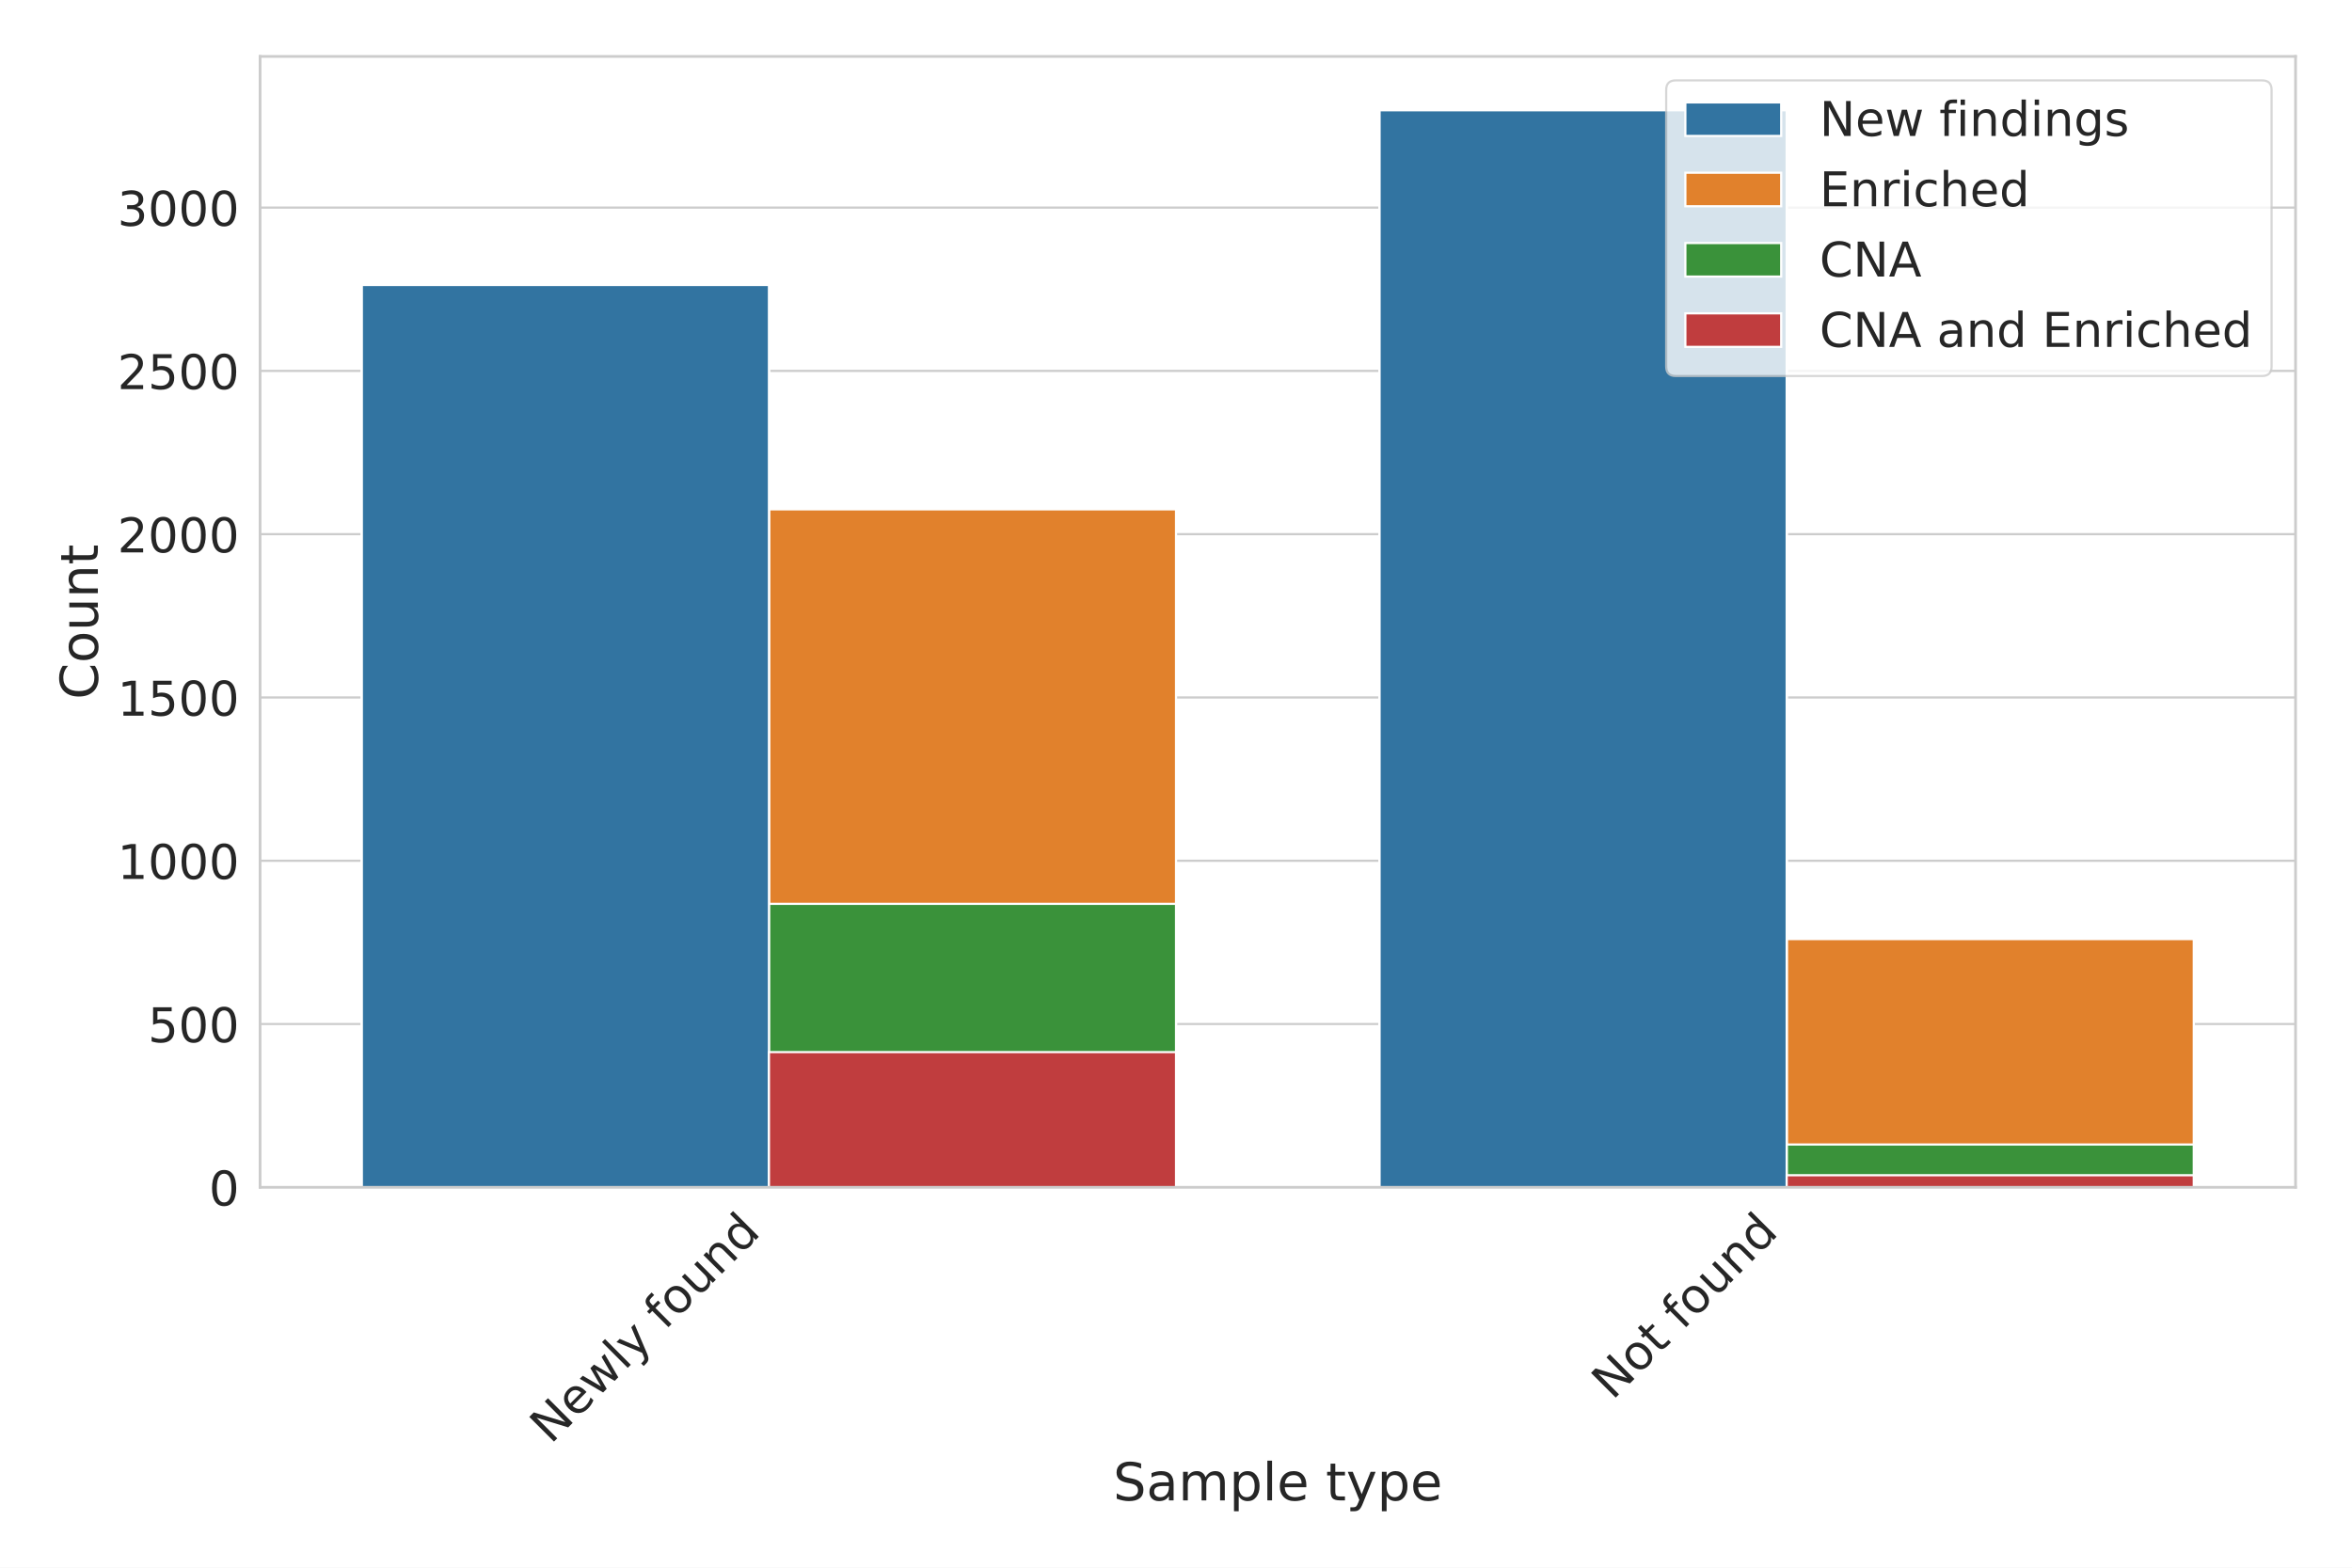
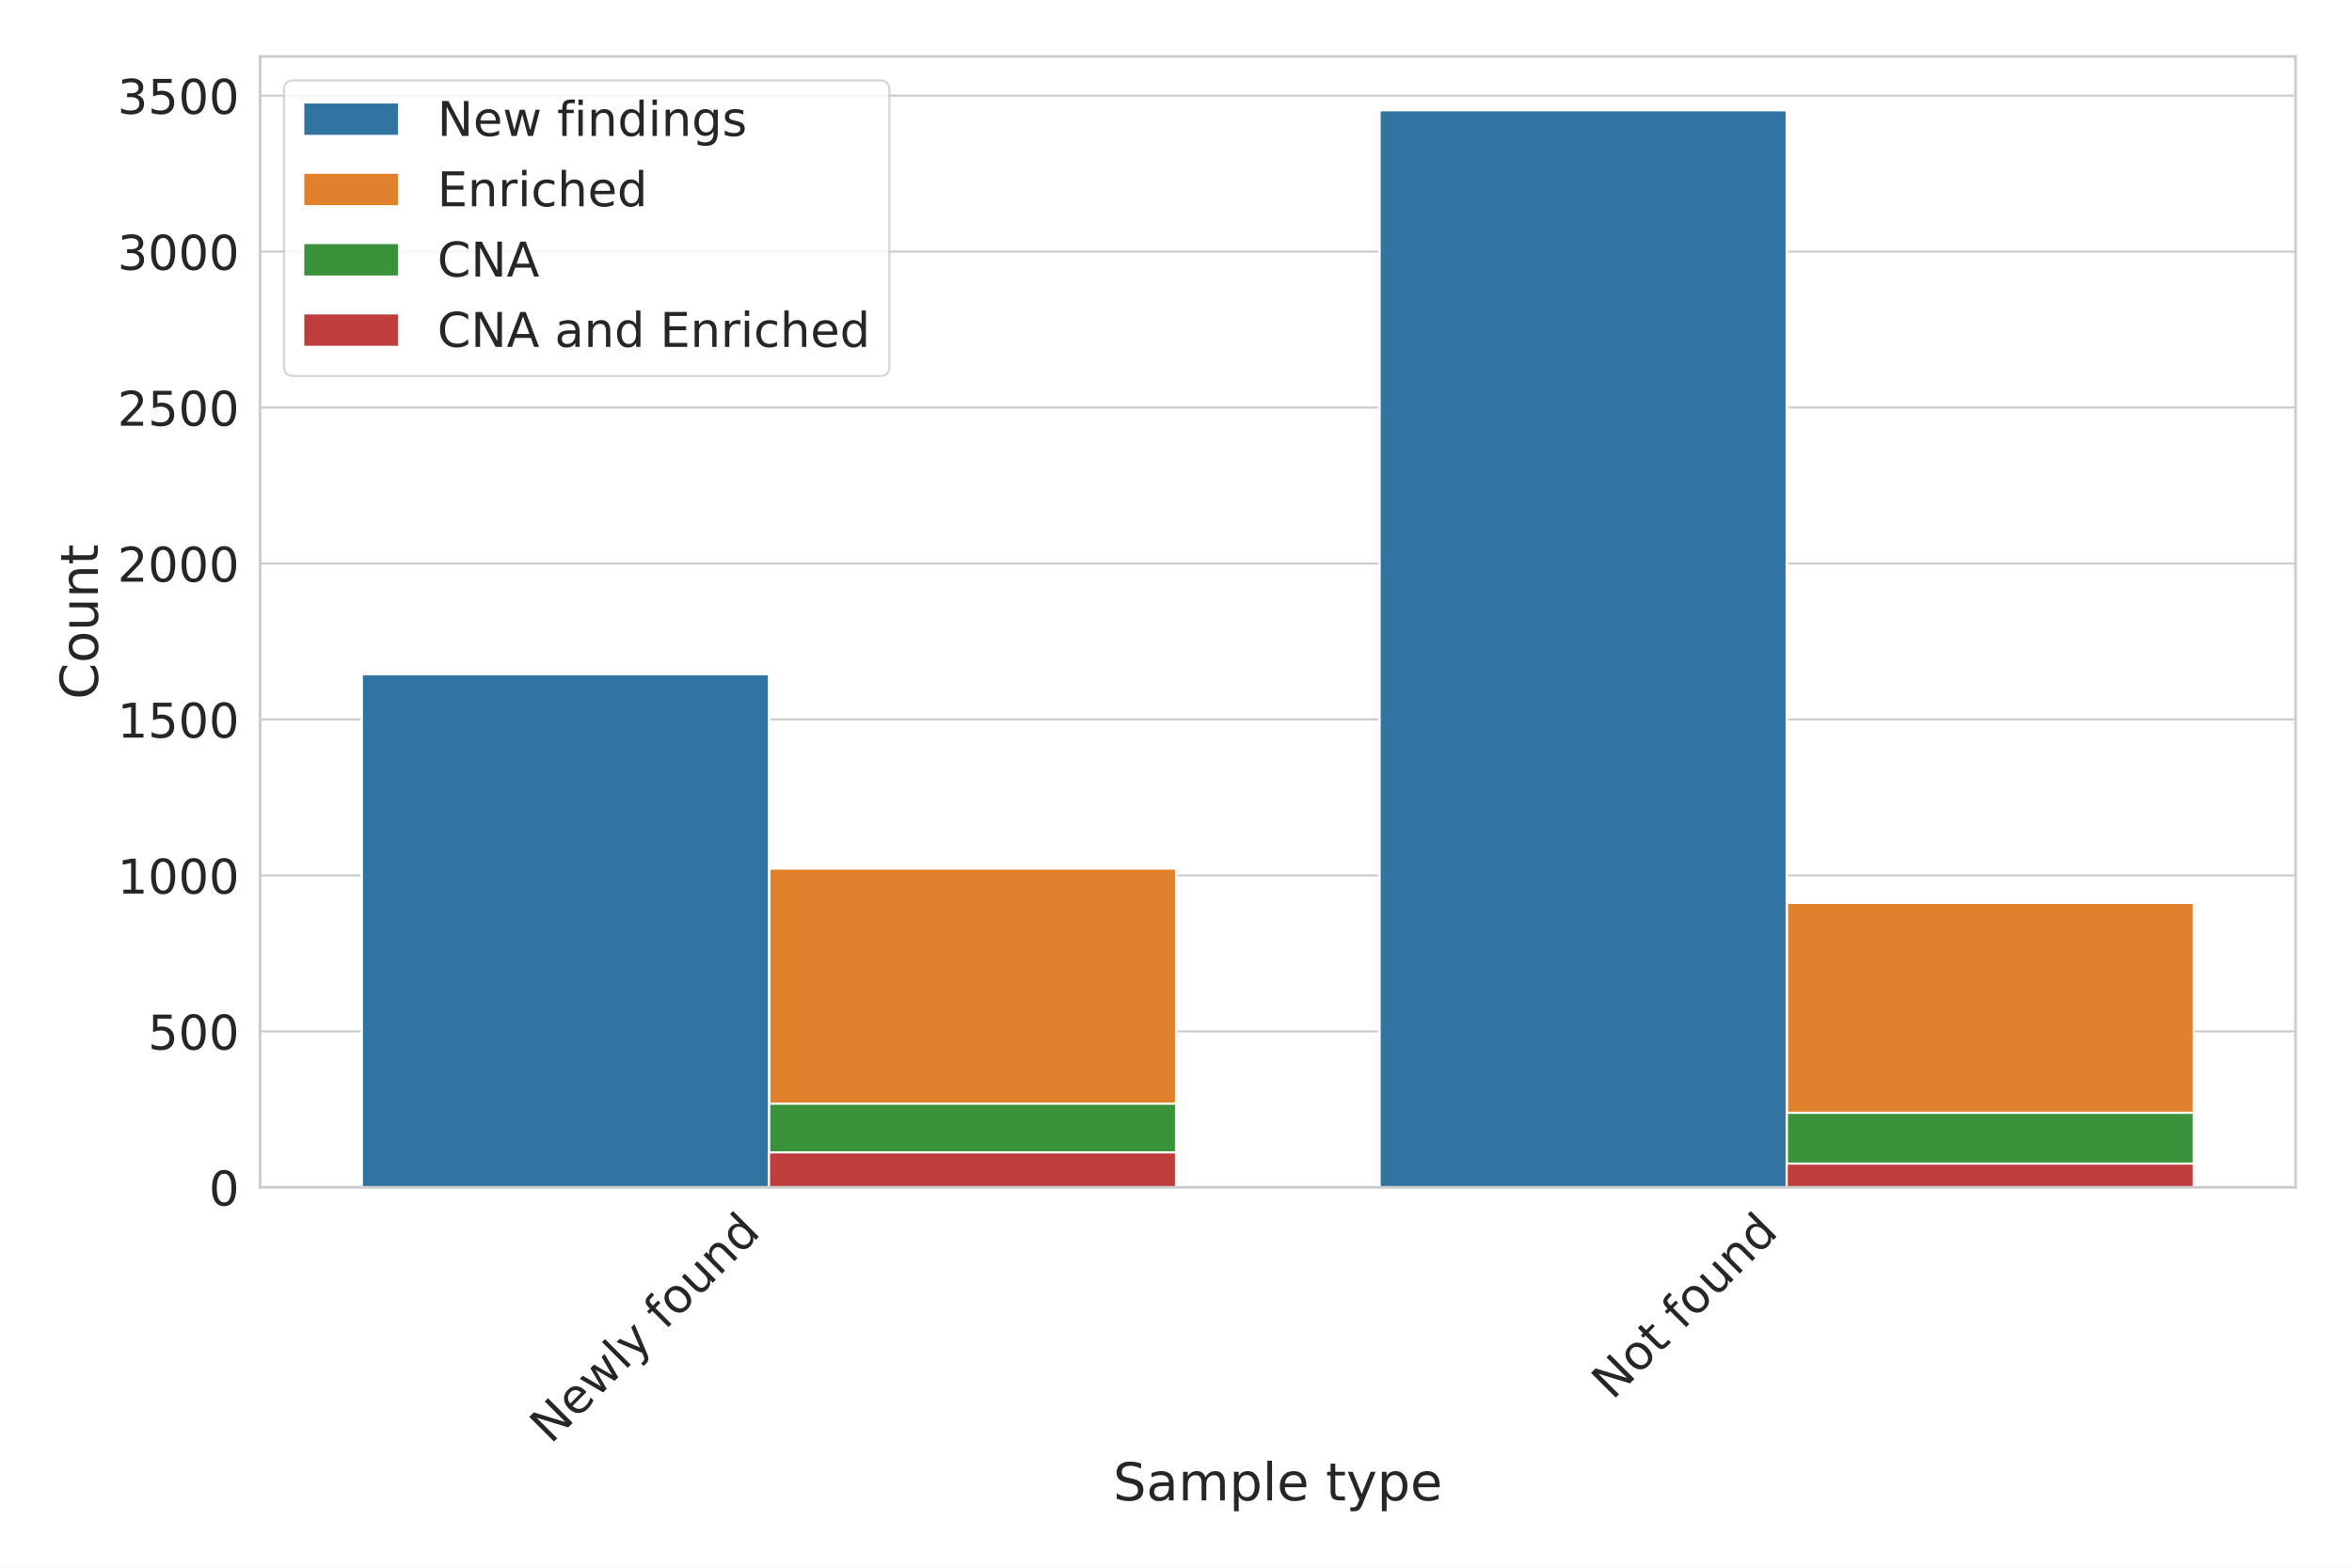
<svg xmlns="http://www.w3.org/2000/svg" xmlns:xlink="http://www.w3.org/1999/xlink" height="720pt" version="1.1" viewBox="0 0 1080 720" width="1080pt">
  <defs>
    <style type="text/css">*{stroke-linecap:butt;stroke-linejoin:round;}</style>
  </defs>
  <g id="figure_1">
    <g id="patch_1">
      <path d="M 0 720  L 1080 720  L 1080 0  L 0 0  z " style="fill:#ffffff;" />
    </g>
    <g id="axes_1">
      <g id="patch_2">
        <path d="M 119.42 545.299  L 1054.08 545.299  L 1054.08 25.92  L 119.42 25.92  z " style="fill:#ffffff;" />
      </g>
      <g id="matplotlib.axis_1">
        <g id="xtick_1">
          <g id="text_1">
            <g style="fill:#262626;" transform="translate(252.8559 663.6133)rotate(-45)scale(0.22 -0.22)">
              <defs>
                <path d="M 628 4666  L 1478 4666  L 3547 763  L 3547 4666  L 4159 4666  L 4159 0  L 3309 0  L 1241 3903  L 1241 0  L 628 0  L 628 4666  z " id="DejaVuSans-4e" transform="scale(0.015625)" />
                <path d="M 3597 1894  L 3597 1613  L 953 1613  Q 991 1019 1311 708  Q 1631 397 2203 397  Q 2534 397 2845 478  Q 3156 559 3463 722  L 3463 178  Q 3153 47 2828 -22  Q 2503 -91 2169 -91  Q 1331 -91 842 396  Q 353 884 353 1716  Q 353 2575 817 3079  Q 1281 3584 2069 3584  Q 2775 3584 3186 3129  Q 3597 2675 3597 1894  z M 3022 2063  Q 3016 2534 2758 2815  Q 2500 3097 2075 3097  Q 1594 3097 1305 2825  Q 1016 2553 972 2059  L 3022 2063  z " id="DejaVuSans-65" transform="scale(0.015625)" />
                <path d="M 269 3500  L 844 3500  L 1563 769  L 2278 3500  L 2956 3500  L 3675 769  L 4391 3500  L 4966 3500  L 4050 0  L 3372 0  L 2619 2869  L 1863 0  L 1184 0  L 269 3500  z " id="DejaVuSans-77" transform="scale(0.015625)" />
                <path d="M 603 4863  L 1178 4863  L 1178 0  L 603 0  L 603 4863  z " id="DejaVuSans-6c" transform="scale(0.015625)" />
                <path d="M 2059 -325  Q 1816 -950 1584 -1140  Q 1353 -1331 966 -1331  L 506 -1331  L 506 -850  L 844 -850  Q 1081 -850 1212 -737  Q 1344 -625 1503 -206  L 1606 56  L 191 3500  L 800 3500  L 1894 763  L 2988 3500  L 3597 3500  L 2059 -325  z " id="DejaVuSans-79" transform="scale(0.015625)" />
                <path id="DejaVuSans-20" transform="scale(0.015625)" />
                <path d="M 2375 4863  L 2375 4384  L 1825 4384  Q 1516 4384 1395 4259  Q 1275 4134 1275 3809  L 1275 3500  L 2222 3500  L 2222 3053  L 1275 3053  L 1275 0  L 697 0  L 697 3053  L 147 3053  L 147 3500  L 697 3500  L 697 3744  Q 697 4328 969 4595  Q 1241 4863 1831 4863  L 2375 4863  z " id="DejaVuSans-66" transform="scale(0.015625)" />
                <path d="M 1959 3097  Q 1497 3097 1228 2736  Q 959 2375 959 1747  Q 959 1119 1226 758  Q 1494 397 1959 397  Q 2419 397 2687 759  Q 2956 1122 2956 1747  Q 2956 2369 2687 2733  Q 2419 3097 1959 3097  z M 1959 3584  Q 2709 3584 3137 3096  Q 3566 2609 3566 1747  Q 3566 888 3137 398  Q 2709 -91 1959 -91  Q 1206 -91 779 398  Q 353 888 353 1747  Q 353 2609 779 3096  Q 1206 3584 1959 3584  z " id="DejaVuSans-6f" transform="scale(0.015625)" />
                <path d="M 544 1381  L 544 3500  L 1119 3500  L 1119 1403  Q 1119 906 1312 657  Q 1506 409 1894 409  Q 2359 409 2629 706  Q 2900 1003 2900 1516  L 2900 3500  L 3475 3500  L 3475 0  L 2900 0  L 2900 538  Q 2691 219 2414 64  Q 2138 -91 1772 -91  Q 1169 -91 856 284  Q 544 659 544 1381  z M 1991 3584  L 1991 3584  z " id="DejaVuSans-75" transform="scale(0.015625)" />
                <path d="M 3513 2113  L 3513 0  L 2938 0  L 2938 2094  Q 2938 2591 2744 2837  Q 2550 3084 2163 3084  Q 1697 3084 1428 2787  Q 1159 2491 1159 1978  L 1159 0  L 581 0  L 581 3500  L 1159 3500  L 1159 2956  Q 1366 3272 1645 3428  Q 1925 3584 2291 3584  Q 2894 3584 3203 3211  Q 3513 2838 3513 2113  z " id="DejaVuSans-6e" transform="scale(0.015625)" />
                <path d="M 2906 2969  L 2906 4863  L 3481 4863  L 3481 0  L 2906 0  L 2906 525  Q 2725 213 2448 61  Q 2172 -91 1784 -91  Q 1150 -91 751 415  Q 353 922 353 1747  Q 353 2572 751 3078  Q 1150 3584 1784 3584  Q 2172 3584 2448 3432  Q 2725 3281 2906 2969  z M 947 1747  Q 947 1113 1208 752  Q 1469 391 1925 391  Q 2381 391 2643 752  Q 2906 1113 2906 1747  Q 2906 2381 2643 2742  Q 2381 3103 1925 3103  Q 1469 3103 1208 2742  Q 947 2381 947 1747  z " id="DejaVuSans-64" transform="scale(0.015625)" />
              </defs>
              <use xlink:href="#DejaVuSans-4e" />
              <use x="74.805" xlink:href="#DejaVuSans-65" />
              <use x="136.328" xlink:href="#DejaVuSans-77" />
              <use x="218.115" xlink:href="#DejaVuSans-6c" />
              <use x="245.898" xlink:href="#DejaVuSans-79" />
              <use x="305.078" xlink:href="#DejaVuSans-20" />
              <use x="336.865" xlink:href="#DejaVuSans-66" />
              <use x="372.07" xlink:href="#DejaVuSans-6f" />
              <use x="433.252" xlink:href="#DejaVuSans-75" />
              <use x="496.631" xlink:href="#DejaVuSans-6e" />
              <use x="560.01" xlink:href="#DejaVuSans-64" />
            </g>
          </g>
        </g>
        <g id="xtick_2">
          <g id="text_2">
            <g style="fill:#262626;" transform="translate(740.3922 643.4071)rotate(-45)scale(0.22 -0.22)">
              <defs>
                <path d="M 1172 4494  L 1172 3500  L 2356 3500  L 2356 3053  L 1172 3053  L 1172 1153  Q 1172 725 1289 603  Q 1406 481 1766 481  L 2356 481  L 2356 0  L 1766 0  Q 1100 0 847 248  Q 594 497 594 1153  L 594 3053  L 172 3053  L 172 3500  L 594 3500  L 594 4494  L 1172 4494  z " id="DejaVuSans-74" transform="scale(0.015625)" />
              </defs>
              <use xlink:href="#DejaVuSans-4e" />
              <use x="74.805" xlink:href="#DejaVuSans-6f" />
              <use x="135.986" xlink:href="#DejaVuSans-74" />
              <use x="175.195" xlink:href="#DejaVuSans-20" />
              <use x="206.982" xlink:href="#DejaVuSans-66" />
              <use x="242.188" xlink:href="#DejaVuSans-6f" />
              <use x="303.369" xlink:href="#DejaVuSans-75" />
              <use x="366.748" xlink:href="#DejaVuSans-6e" />
              <use x="430.127" xlink:href="#DejaVuSans-64" />
            </g>
          </g>
        </g>
        <g id="text_3">
          <g style="fill:#262626;" transform="translate(511.1313 689.0848)scale(0.24 -0.24)">
            <defs>
              <path d="M 3425 4513  L 3425 3897  Q 3066 4069 2747 4153  Q 2428 4238 2131 4238  Q 1616 4238 1336 4038  Q 1056 3838 1056 3469  Q 1056 3159 1242 3001  Q 1428 2844 1947 2747  L 2328 2669  Q 3034 2534 3370 2195  Q 3706 1856 3706 1288  Q 3706 609 3251 259  Q 2797 -91 1919 -91  Q 1588 -91 1214 -16  Q 841 59 441 206  L 441 856  Q 825 641 1194 531  Q 1563 422 1919 422  Q 2459 422 2753 634  Q 3047 847 3047 1241  Q 3047 1584 2836 1778  Q 2625 1972 2144 2069  L 1759 2144  Q 1053 2284 737 2584  Q 422 2884 422 3419  Q 422 4038 858 4394  Q 1294 4750 2059 4750  Q 2388 4750 2728 4690  Q 3069 4631 3425 4513  z " id="DejaVuSans-53" transform="scale(0.015625)" />
              <path d="M 2194 1759  Q 1497 1759 1228 1600  Q 959 1441 959 1056  Q 959 750 1161 570  Q 1363 391 1709 391  Q 2188 391 2477 730  Q 2766 1069 2766 1631  L 2766 1759  L 2194 1759  z M 3341 1997  L 3341 0  L 2766 0  L 2766 531  Q 2569 213 2275 61  Q 1981 -91 1556 -91  Q 1019 -91 701 211  Q 384 513 384 1019  Q 384 1609 779 1909  Q 1175 2209 1959 2209  L 2766 2209  L 2766 2266  Q 2766 2663 2505 2880  Q 2244 3097 1772 3097  Q 1472 3097 1187 3025  Q 903 2953 641 2809  L 641 3341  Q 956 3463 1253 3523  Q 1550 3584 1831 3584  Q 2591 3584 2966 3190  Q 3341 2797 3341 1997  z " id="DejaVuSans-61" transform="scale(0.015625)" />
              <path d="M 3328 2828  Q 3544 3216 3844 3400  Q 4144 3584 4550 3584  Q 5097 3584 5394 3201  Q 5691 2819 5691 2113  L 5691 0  L 5113 0  L 5113 2094  Q 5113 2597 4934 2840  Q 4756 3084 4391 3084  Q 3944 3084 3684 2787  Q 3425 2491 3425 1978  L 3425 0  L 2847 0  L 2847 2094  Q 2847 2600 2669 2842  Q 2491 3084 2119 3084  Q 1678 3084 1418 2786  Q 1159 2488 1159 1978  L 1159 0  L 581 0  L 581 3500  L 1159 3500  L 1159 2956  Q 1356 3278 1631 3431  Q 1906 3584 2284 3584  Q 2666 3584 2933 3390  Q 3200 3197 3328 2828  z " id="DejaVuSans-6d" transform="scale(0.015625)" />
              <path d="M 1159 525  L 1159 -1331  L 581 -1331  L 581 3500  L 1159 3500  L 1159 2969  Q 1341 3281 1617 3432  Q 1894 3584 2278 3584  Q 2916 3584 3314 3078  Q 3713 2572 3713 1747  Q 3713 922 3314 415  Q 2916 -91 2278 -91  Q 1894 -91 1617 61  Q 1341 213 1159 525  z M 3116 1747  Q 3116 2381 2855 2742  Q 2594 3103 2138 3103  Q 1681 3103 1420 2742  Q 1159 2381 1159 1747  Q 1159 1113 1420 752  Q 1681 391 2138 391  Q 2594 391 2855 752  Q 3116 1113 3116 1747  z " id="DejaVuSans-70" transform="scale(0.015625)" />
            </defs>
            <use xlink:href="#DejaVuSans-53" />
            <use x="63.477" xlink:href="#DejaVuSans-61" />
            <use x="124.756" xlink:href="#DejaVuSans-6d" />
            <use x="222.168" xlink:href="#DejaVuSans-70" />
            <use x="285.645" xlink:href="#DejaVuSans-6c" />
            <use x="313.428" xlink:href="#DejaVuSans-65" />
            <use x="374.951" xlink:href="#DejaVuSans-20" />
            <use x="406.738" xlink:href="#DejaVuSans-74" />
            <use x="445.947" xlink:href="#DejaVuSans-79" />
            <use x="505.127" xlink:href="#DejaVuSans-70" />
            <use x="568.604" xlink:href="#DejaVuSans-65" />
          </g>
        </g>
      </g>
      <g id="matplotlib.axis_2">
        <g id="ytick_1">
          <g id="line2d_1">
-             <path clip-path="url(#p5a2a0643a5)" d="M 119.42 545.299  L 1054.08 545.299  " style="fill:none;stroke:#cccccc;stroke-linecap:round;" />
+             <path clip-path="url(#p7fb4480cd4)" d="M 119.42 545.299  L 1054.08 545.299  " style="fill:none;stroke:#cccccc;stroke-linecap:round;" />
          </g>
          <g id="text_4">
            <g style="fill:#262626;" transform="translate(95.9225 553.6574)scale(0.22 -0.22)">
              <defs>
                <path d="M 2034 4250  Q 1547 4250 1301 3770  Q 1056 3291 1056 2328  Q 1056 1369 1301 889  Q 1547 409 2034 409  Q 2525 409 2770 889  Q 3016 1369 3016 2328  Q 3016 3291 2770 3770  Q 2525 4250 2034 4250  z M 2034 4750  Q 2819 4750 3233 4129  Q 3647 3509 3647 2328  Q 3647 1150 3233 529  Q 2819 -91 2034 -91  Q 1250 -91 836 529  Q 422 1150 422 2328  Q 422 3509 836 4129  Q 1250 4750 2034 4750  z " id="DejaVuSans-30" transform="scale(0.015625)" />
              </defs>
              <use xlink:href="#DejaVuSans-30" />
            </g>
          </g>
        </g>
        <g id="ytick_2">
          <g id="line2d_2">
-             <path clip-path="url(#p5a2a0643a5)" d="M 119.42 470.307  L 1054.08 470.307  " style="fill:none;stroke:#cccccc;stroke-linecap:round;" />
+             <path clip-path="url(#p7fb4480cd4)" d="M 119.42 473.673  L 1054.08 473.673  " style="fill:none;stroke:#cccccc;stroke-linecap:round;" />
          </g>
          <g id="text_5">
-             <g style="fill:#262626;" transform="translate(67.9275 478.6654)scale(0.22 -0.22)">
+             <g style="fill:#262626;" transform="translate(67.9275 482.0317)scale(0.22 -0.22)">
              <defs>
                <path d="M 691 4666  L 3169 4666  L 3169 4134  L 1269 4134  L 1269 2991  Q 1406 3038 1543 3061  Q 1681 3084 1819 3084  Q 2600 3084 3056 2656  Q 3513 2228 3513 1497  Q 3513 744 3044 326  Q 2575 -91 1722 -91  Q 1428 -91 1123 -41  Q 819 9 494 109  L 494 744  Q 775 591 1075 516  Q 1375 441 1709 441  Q 2250 441 2565 725  Q 2881 1009 2881 1497  Q 2881 1984 2565 2268  Q 2250 2553 1709 2553  Q 1456 2553 1204 2497  Q 953 2441 691 2322  L 691 4666  z " id="DejaVuSans-35" transform="scale(0.015625)" />
              </defs>
              <use xlink:href="#DejaVuSans-35" />
              <use x="63.623" xlink:href="#DejaVuSans-30" />
              <use x="127.246" xlink:href="#DejaVuSans-30" />
            </g>
          </g>
        </g>
        <g id="ytick_3">
          <g id="line2d_3">
-             <path clip-path="url(#p5a2a0643a5)" d="M 119.42 395.315  L 1054.08 395.315  " style="fill:none;stroke:#cccccc;stroke-linecap:round;" />
+             <path clip-path="url(#p7fb4480cd4)" d="M 119.42 402.048  L 1054.08 402.048  " style="fill:none;stroke:#cccccc;stroke-linecap:round;" />
          </g>
          <g id="text_6">
-             <g style="fill:#262626;" transform="translate(53.93 403.6735)scale(0.22 -0.22)">
+             <g style="fill:#262626;" transform="translate(53.93 410.4061)scale(0.22 -0.22)">
              <defs>
                <path d="M 794 531  L 1825 531  L 1825 4091  L 703 3866  L 703 4441  L 1819 4666  L 2450 4666  L 2450 531  L 3481 531  L 3481 0  L 794 0  L 794 531  z " id="DejaVuSans-31" transform="scale(0.015625)" />
              </defs>
              <use xlink:href="#DejaVuSans-31" />
              <use x="63.623" xlink:href="#DejaVuSans-30" />
              <use x="127.246" xlink:href="#DejaVuSans-30" />
              <use x="190.869" xlink:href="#DejaVuSans-30" />
            </g>
          </g>
        </g>
        <g id="ytick_4">
          <g id="line2d_4">
-             <path clip-path="url(#p5a2a0643a5)" d="M 119.42 320.323  L 1054.08 320.323  " style="fill:none;stroke:#cccccc;stroke-linecap:round;" />
+             <path clip-path="url(#p7fb4480cd4)" d="M 119.42 330.422  L 1054.08 330.422  " style="fill:none;stroke:#cccccc;stroke-linecap:round;" />
          </g>
          <g id="text_7">
-             <g style="fill:#262626;" transform="translate(53.93 328.6816)scale(0.22 -0.22)">
+             <g style="fill:#262626;" transform="translate(53.93 338.7804)scale(0.22 -0.22)">
              <use xlink:href="#DejaVuSans-31" />
              <use x="63.623" xlink:href="#DejaVuSans-35" />
              <use x="127.246" xlink:href="#DejaVuSans-30" />
              <use x="190.869" xlink:href="#DejaVuSans-30" />
            </g>
          </g>
        </g>
        <g id="ytick_5">
          <g id="line2d_5">
-             <path clip-path="url(#p5a2a0643a5)" d="M 119.42 245.331  L 1054.08 245.331  " style="fill:none;stroke:#cccccc;stroke-linecap:round;" />
+             <path clip-path="url(#p7fb4480cd4)" d="M 119.42 258.796  L 1054.08 258.796  " style="fill:none;stroke:#cccccc;stroke-linecap:round;" />
          </g>
          <g id="text_8">
-             <g style="fill:#262626;" transform="translate(53.93 253.6897)scale(0.22 -0.22)">
+             <g style="fill:#262626;" transform="translate(53.93 267.1548)scale(0.22 -0.22)">
              <defs>
                <path d="M 1228 531  L 3431 531  L 3431 0  L 469 0  L 469 531  Q 828 903 1448 1529  Q 2069 2156 2228 2338  Q 2531 2678 2651 2914  Q 2772 3150 2772 3378  Q 2772 3750 2511 3984  Q 2250 4219 1831 4219  Q 1534 4219 1204 4116  Q 875 4013 500 3803  L 500 4441  Q 881 4594 1212 4672  Q 1544 4750 1819 4750  Q 2544 4750 2975 4387  Q 3406 4025 3406 3419  Q 3406 3131 3298 2873  Q 3191 2616 2906 2266  Q 2828 2175 2409 1742  Q 1991 1309 1228 531  z " id="DejaVuSans-32" transform="scale(0.015625)" />
              </defs>
              <use xlink:href="#DejaVuSans-32" />
              <use x="63.623" xlink:href="#DejaVuSans-30" />
              <use x="127.246" xlink:href="#DejaVuSans-30" />
              <use x="190.869" xlink:href="#DejaVuSans-30" />
            </g>
          </g>
        </g>
        <g id="ytick_6">
          <g id="line2d_6">
-             <path clip-path="url(#p5a2a0643a5)" d="M 119.42 170.339  L 1054.08 170.339  " style="fill:none;stroke:#cccccc;stroke-linecap:round;" />
+             <path clip-path="url(#p7fb4480cd4)" d="M 119.42 187.171  L 1054.08 187.171  " style="fill:none;stroke:#cccccc;stroke-linecap:round;" />
          </g>
          <g id="text_9">
-             <g style="fill:#262626;" transform="translate(53.93 178.6977)scale(0.22 -0.22)">
+             <g style="fill:#262626;" transform="translate(53.93 195.5291)scale(0.22 -0.22)">
              <use xlink:href="#DejaVuSans-32" />
              <use x="63.623" xlink:href="#DejaVuSans-35" />
              <use x="127.246" xlink:href="#DejaVuSans-30" />
              <use x="190.869" xlink:href="#DejaVuSans-30" />
            </g>
          </g>
        </g>
        <g id="ytick_7">
          <g id="line2d_7">
-             <path clip-path="url(#p5a2a0643a5)" d="M 119.42 95.348  L 1054.08 95.348  " style="fill:none;stroke:#cccccc;stroke-linecap:round;" />
+             <path clip-path="url(#p7fb4480cd4)" d="M 119.42 115.545  L 1054.08 115.545  " style="fill:none;stroke:#cccccc;stroke-linecap:round;" />
          </g>
          <g id="text_10">
-             <g style="fill:#262626;" transform="translate(53.93 103.7058)scale(0.22 -0.22)">
+             <g style="fill:#262626;" transform="translate(53.93 123.9035)scale(0.22 -0.22)">
              <defs>
                <path d="M 2597 2516  Q 3050 2419 3304 2112  Q 3559 1806 3559 1356  Q 3559 666 3084 287  Q 2609 -91 1734 -91  Q 1441 -91 1130 -33  Q 819 25 488 141  L 488 750  Q 750 597 1062 519  Q 1375 441 1716 441  Q 2309 441 2620 675  Q 2931 909 2931 1356  Q 2931 1769 2642 2001  Q 2353 2234 1838 2234  L 1294 2234  L 1294 2753  L 1863 2753  Q 2328 2753 2575 2939  Q 2822 3125 2822 3475  Q 2822 3834 2567 4026  Q 2313 4219 1838 4219  Q 1578 4219 1281 4162  Q 984 4106 628 3988  L 628 4550  Q 988 4650 1302 4700  Q 1616 4750 1894 4750  Q 2613 4750 3031 4423  Q 3450 4097 3450 3541  Q 3450 3153 3228 2886  Q 3006 2619 2597 2516  z " id="DejaVuSans-33" transform="scale(0.015625)" />
              </defs>
              <use xlink:href="#DejaVuSans-33" />
              <use x="63.623" xlink:href="#DejaVuSans-30" />
              <use x="127.246" xlink:href="#DejaVuSans-30" />
              <use x="190.869" xlink:href="#DejaVuSans-30" />
            </g>
          </g>
        </g>
-         <g id="text_11">
+         <g id="ytick_8">
+           <g id="line2d_8">
+             <path clip-path="url(#p7fb4480cd4)" d="M 119.42 43.92  L 1054.08 43.92  " style="fill:none;stroke:#cccccc;stroke-linecap:round;" />
+           </g>
+           <g id="text_11">
+             <g style="fill:#262626;" transform="translate(53.93 52.27781)scale(0.22 -0.22)">
+               <use xlink:href="#DejaVuSans-33" />
+               <use x="63.623" xlink:href="#DejaVuSans-35" />
+               <use x="127.246" xlink:href="#DejaVuSans-30" />
+               <use x="190.869" xlink:href="#DejaVuSans-30" />
+             </g>
+           </g>
+         </g>
+         <g id="text_12">
          <g style="fill:#262626;" transform="translate(44.93875 321.2458)rotate(-90)scale(0.24 -0.24)">
            <defs>
              <path d="M 4122 4306  L 4122 3641  Q 3803 3938 3442 4084  Q 3081 4231 2675 4231  Q 1875 4231 1450 3742  Q 1025 3253 1025 2328  Q 1025 1406 1450 917  Q 1875 428 2675 428  Q 3081 428 3442 575  Q 3803 722 4122 1019  L 4122 359  Q 3791 134 3420 21  Q 3050 -91 2638 -91  Q 1578 -91 968 557  Q 359 1206 359 2328  Q 359 3453 968 4101  Q 1578 4750 2638 4750  Q 3056 4750 3426 4639  Q 3797 4528 4122 4306  z " id="DejaVuSans-43" transform="scale(0.015625)" />
            </defs>
            <use xlink:href="#DejaVuSans-43" />
            <use x="69.824" xlink:href="#DejaVuSans-6f" />
            <use x="131.006" xlink:href="#DejaVuSans-75" />
            <use x="194.385" xlink:href="#DejaVuSans-6e" />
            <use x="257.764" xlink:href="#DejaVuSans-74" />
          </g>
        </g>
      </g>
      <g id="patch_3">
-         <path clip-path="url(#p5a2a0643a5)" d="M 166.153 545.299  L 353.085 545.299  L 353.085 130.894  L 166.153 130.894  z " style="fill:#3274a1;stroke:#ffffff;stroke-linejoin:miter;" />
+         <path clip-path="url(#p7fb4480cd4)" d="M 166.153 545.299  L 353.085 545.299  L 353.085 309.651  L 166.153 309.651  z " style="fill:#3274a1;stroke:#ffffff;stroke-linejoin:miter;" />
      </g>
      <g id="patch_4">
-         <path clip-path="url(#p5a2a0643a5)" d="M 633.483 545.299  L 820.415 545.299  L 820.415 50.652  L 633.483 50.652  z " style="fill:#3274a1;stroke:#ffffff;stroke-linejoin:miter;" />
+         <path clip-path="url(#p7fb4480cd4)" d="M 633.483 545.299  L 820.415 545.299  L 820.415 50.652  L 633.483 50.652  z " style="fill:#3274a1;stroke:#ffffff;stroke-linejoin:miter;" />
      </g>
      <g id="patch_5">
-         <path clip-path="url(#p5a2a0643a5)" d="M 353.085 545.299  L 540.017 545.299  L 540.017 233.933  L 353.085 233.933  z " style="fill:#e1812c;stroke:#ffffff;stroke-linejoin:miter;" />
+         <path clip-path="url(#p7fb4480cd4)" d="M 353.085 545.299  L 540.017 545.299  L 540.017 398.896  L 353.085 398.896  z " style="fill:#e1812c;stroke:#ffffff;stroke-linejoin:miter;" />
      </g>
      <g id="patch_6">
-         <path clip-path="url(#p5a2a0643a5)" d="M 820.415 545.299  L 1007.347 545.299  L 1007.347 431.311  L 820.415 431.311  z " style="fill:#e1812c;stroke:#ffffff;stroke-linejoin:miter;" />
+         <path clip-path="url(#p7fb4480cd4)" d="M 820.415 545.299  L 1007.347 545.299  L 1007.347 414.654  L 820.415 414.654  z " style="fill:#e1812c;stroke:#ffffff;stroke-linejoin:miter;" />
      </g>
      <g id="patch_7">
-         <path clip-path="url(#p5a2a0643a5)" d="M 166.153 545.299  L 353.085 545.299  L 353.085 130.894  L 166.153 130.894  z " style="fill:#3274a1;stroke:#ffffff;stroke-linejoin:miter;" />
+         <path clip-path="url(#p7fb4480cd4)" d="M 166.153 545.299  L 353.085 545.299  L 353.085 309.651  L 166.153 309.651  z " style="fill:#3274a1;stroke:#ffffff;stroke-linejoin:miter;" />
      </g>
      <g id="patch_8">
-         <path clip-path="url(#p5a2a0643a5)" d="M 633.483 545.299  L 820.415 545.299  L 820.415 50.652  L 633.483 50.652  z " style="fill:#3274a1;stroke:#ffffff;stroke-linejoin:miter;" />
+         <path clip-path="url(#p7fb4480cd4)" d="M 633.483 545.299  L 820.415 545.299  L 820.415 50.652  L 633.483 50.652  z " style="fill:#3274a1;stroke:#ffffff;stroke-linejoin:miter;" />
      </g>
      <g id="patch_9">
-         <path clip-path="url(#p5a2a0643a5)" d="M 353.085 545.299  L 540.017 545.299  L 540.017 415.113  L 353.085 415.113  z " style="fill:#3a923a;stroke:#ffffff;stroke-linejoin:miter;" />
+         <path clip-path="url(#p7fb4480cd4)" d="M 353.085 545.299  L 540.017 545.299  L 540.017 506.908  L 353.085 506.908  z " style="fill:#3a923a;stroke:#ffffff;stroke-linejoin:miter;" />
      </g>
      <g id="patch_10">
-         <path clip-path="url(#p5a2a0643a5)" d="M 820.415 545.299  L 1007.347 545.299  L 1007.347 525.651  L 820.415 525.651  z " style="fill:#3a923a;stroke:#ffffff;stroke-linejoin:miter;" />
+         <path clip-path="url(#p7fb4480cd4)" d="M 820.415 545.299  L 1007.347 545.299  L 1007.347 511.062  L 820.415 511.062  z " style="fill:#3a923a;stroke:#ffffff;stroke-linejoin:miter;" />
      </g>
      <g id="patch_11">
-         <path clip-path="url(#p5a2a0643a5)" d="M 166.153 545.299  L 353.085 545.299  L 353.085 130.894  L 166.153 130.894  z " style="fill:#3274a1;stroke:#ffffff;stroke-linejoin:miter;" />
+         <path clip-path="url(#p7fb4480cd4)" d="M 166.153 545.299  L 353.085 545.299  L 353.085 309.651  L 166.153 309.651  z " style="fill:#3274a1;stroke:#ffffff;stroke-linejoin:miter;" />
      </g>
      <g id="patch_12">
-         <path clip-path="url(#p5a2a0643a5)" d="M 633.483 545.299  L 820.415 545.299  L 820.415 50.652  L 633.483 50.652  z " style="fill:#3274a1;stroke:#ffffff;stroke-linejoin:miter;" />
+         <path clip-path="url(#p7fb4480cd4)" d="M 633.483 545.299  L 820.415 545.299  L 820.415 50.652  L 633.483 50.652  z " style="fill:#3274a1;stroke:#ffffff;stroke-linejoin:miter;" />
      </g>
      <g id="patch_13">
-         <path clip-path="url(#p5a2a0643a5)" d="M 353.085 545.299  L 540.017 545.299  L 540.017 483.206  L 353.085 483.206  z " style="fill:#c03d3e;stroke:#ffffff;stroke-linejoin:miter;" />
+         <path clip-path="url(#p7fb4480cd4)" d="M 353.085 545.299  L 540.017 545.299  L 540.017 529.255  L 353.085 529.255  z " style="fill:#c03d3e;stroke:#ffffff;stroke-linejoin:miter;" />
      </g>
      <g id="patch_14">
-         <path clip-path="url(#p5a2a0643a5)" d="M 820.415 545.299  L 1007.347 545.299  L 1007.347 539.75  L 820.415 539.75  z " style="fill:#c03d3e;stroke:#ffffff;stroke-linejoin:miter;" />
-       </g>
-       <g id="line2d_8">
-         <path clip-path="url(#p5a2a0643a5)" style="fill:none;stroke:#424242;stroke-linecap:round;stroke-width:2.7;" />
+         <path clip-path="url(#p7fb4480cd4)" d="M 820.415 545.299  L 1007.347 545.299  L 1007.347 534.412  L 820.415 534.412  z " style="fill:#c03d3e;stroke:#ffffff;stroke-linejoin:miter;" />
      </g>
      <g id="line2d_9">
-         <path clip-path="url(#p5a2a0643a5)" style="fill:none;stroke:#424242;stroke-linecap:round;stroke-width:2.7;" />
+         <path clip-path="url(#p7fb4480cd4)" style="fill:none;stroke:#424242;stroke-linecap:round;stroke-width:2.7;" />
      </g>
      <g id="line2d_10">
-         <path clip-path="url(#p5a2a0643a5)" style="fill:none;stroke:#424242;stroke-linecap:round;stroke-width:2.7;" />
+         <path clip-path="url(#p7fb4480cd4)" style="fill:none;stroke:#424242;stroke-linecap:round;stroke-width:2.7;" />
      </g>
      <g id="line2d_11">
-         <path clip-path="url(#p5a2a0643a5)" style="fill:none;stroke:#424242;stroke-linecap:round;stroke-width:2.7;" />
+         <path clip-path="url(#p7fb4480cd4)" style="fill:none;stroke:#424242;stroke-linecap:round;stroke-width:2.7;" />
      </g>
      <g id="line2d_12">
-         <path clip-path="url(#p5a2a0643a5)" style="fill:none;stroke:#424242;stroke-linecap:round;stroke-width:2.7;" />
+         <path clip-path="url(#p7fb4480cd4)" style="fill:none;stroke:#424242;stroke-linecap:round;stroke-width:2.7;" />
      </g>
      <g id="line2d_13">
-         <path clip-path="url(#p5a2a0643a5)" style="fill:none;stroke:#424242;stroke-linecap:round;stroke-width:2.7;" />
+         <path clip-path="url(#p7fb4480cd4)" style="fill:none;stroke:#424242;stroke-linecap:round;stroke-width:2.7;" />
      </g>
      <g id="line2d_14">
-         <path clip-path="url(#p5a2a0643a5)" style="fill:none;stroke:#424242;stroke-linecap:round;stroke-width:2.7;" />
+         <path clip-path="url(#p7fb4480cd4)" style="fill:none;stroke:#424242;stroke-linecap:round;stroke-width:2.7;" />
      </g>
      <g id="line2d_15">
-         <path clip-path="url(#p5a2a0643a5)" style="fill:none;stroke:#424242;stroke-linecap:round;stroke-width:2.7;" />
+         <path clip-path="url(#p7fb4480cd4)" style="fill:none;stroke:#424242;stroke-linecap:round;stroke-width:2.7;" />
      </g>
      <g id="line2d_16">
-         <path clip-path="url(#p5a2a0643a5)" style="fill:none;stroke:#424242;stroke-linecap:round;stroke-width:2.7;" />
+         <path clip-path="url(#p7fb4480cd4)" style="fill:none;stroke:#424242;stroke-linecap:round;stroke-width:2.7;" />
      </g>
      <g id="line2d_17">
-         <path clip-path="url(#p5a2a0643a5)" style="fill:none;stroke:#424242;stroke-linecap:round;stroke-width:2.7;" />
+         <path clip-path="url(#p7fb4480cd4)" style="fill:none;stroke:#424242;stroke-linecap:round;stroke-width:2.7;" />
      </g>
      <g id="line2d_18">
-         <path clip-path="url(#p5a2a0643a5)" style="fill:none;stroke:#424242;stroke-linecap:round;stroke-width:2.7;" />
+         <path clip-path="url(#p7fb4480cd4)" style="fill:none;stroke:#424242;stroke-linecap:round;stroke-width:2.7;" />
      </g>
      <g id="line2d_19">
-         <path clip-path="url(#p5a2a0643a5)" style="fill:none;stroke:#424242;stroke-linecap:round;stroke-width:2.7;" />
+         <path clip-path="url(#p7fb4480cd4)" style="fill:none;stroke:#424242;stroke-linecap:round;stroke-width:2.7;" />
+       </g>
+       <g id="line2d_20">
+         <path clip-path="url(#p7fb4480cd4)" style="fill:none;stroke:#424242;stroke-linecap:round;stroke-width:2.7;" />
      </g>
      <g id="patch_15">
        <path d="M 119.42 545.299  L 119.42 25.92  " style="fill:none;stroke:#cccccc;stroke-linecap:square;stroke-linejoin:miter;stroke-width:1.25;" />
      </g>
      <g id="patch_16">
        <path d="M 1054.08 545.299  L 1054.08 25.92  " style="fill:none;stroke:#cccccc;stroke-linecap:square;stroke-linejoin:miter;stroke-width:1.25;" />
      </g>
      <g id="patch_17">
        <path d="M 119.42 545.299  L 1054.08 545.299  " style="fill:none;stroke:#cccccc;stroke-linecap:square;stroke-linejoin:miter;stroke-width:1.25;" />
      </g>
      <g id="patch_18">
        <path d="M 119.42 25.92  L 1054.08 25.92  " style="fill:none;stroke:#cccccc;stroke-linecap:square;stroke-linejoin:miter;stroke-width:1.25;" />
      </g>
      <g id="legend_1">
        <g id="patch_19">
-           <path d="M 769.493 172.688  L 1038.68 172.688  Q 1043.08 172.688 1043.08 168.287  L 1043.08 41.32  Q 1043.08 36.92 1038.68 36.92  L 769.493 36.92  Q 765.093 36.92 765.093 41.32  L 765.093 168.287  Q 765.093 172.688 769.493 172.688  z " style="fill:#ffffff;opacity:0.8;stroke:#cccccc;stroke-linejoin:miter;" />
+           <path d="M 134.82 172.688  L 404.007 172.688  Q 408.407 172.688 408.407 168.287  L 408.407 41.32  Q 408.407 36.92 404.007 36.92  L 134.82 36.92  Q 130.42 36.92 130.42 41.32  L 130.42 168.287  Q 130.42 172.688 134.82 172.688  z " style="fill:#ffffff;opacity:0.8;stroke:#cccccc;stroke-linejoin:miter;" />
        </g>
        <g id="patch_20">
-           <path d="M 773.893 62.437  L 817.893 62.437  L 817.893 47.037  L 773.893 47.037  z " style="fill:#3274a1;stroke:#ffffff;stroke-linejoin:miter;" />
-         </g>
-         <g id="text_12">
-           <g style="fill:#262626;" transform="translate(835.4928 62.43656)scale(0.22 -0.22)">
+           <path d="M 139.22 62.437  L 183.22 62.437  L 183.22 47.037  L 139.22 47.037  z " style="fill:#3274a1;stroke:#ffffff;stroke-linejoin:miter;" />
+         </g>
+         <g id="text_13">
+           <g style="fill:#262626;" transform="translate(200.82 62.43656)scale(0.22 -0.22)">
            <defs>
              <path d="M 603 3500  L 1178 3500  L 1178 0  L 603 0  L 603 3500  z M 603 4863  L 1178 4863  L 1178 4134  L 603 4134  L 603 4863  z " id="DejaVuSans-69" transform="scale(0.015625)" />
              <path d="M 2906 1791  Q 2906 2416 2648 2759  Q 2391 3103 1925 3103  Q 1463 3103 1205 2759  Q 947 2416 947 1791  Q 947 1169 1205 825  Q 1463 481 1925 481  Q 2391 481 2648 825  Q 2906 1169 2906 1791  z M 3481 434  Q 3481 -459 3084 -895  Q 2688 -1331 1869 -1331  Q 1566 -1331 1297 -1286  Q 1028 -1241 775 -1147  L 775 -588  Q 1028 -725 1275 -790  Q 1522 -856 1778 -856  Q 2344 -856 2625 -561  Q 2906 -266 2906 331  L 2906 616  Q 2728 306 2450 153  Q 2172 0 1784 0  Q 1141 0 747 490  Q 353 981 353 1791  Q 353 2603 747 3093  Q 1141 3584 1784 3584  Q 2172 3584 2450 3431  Q 2728 3278 2906 2969  L 2906 3500  L 3481 3500  L 3481 434  z " id="DejaVuSans-67" transform="scale(0.015625)" />
              <path d="M 2834 3397  L 2834 2853  Q 2591 2978 2328 3040  Q 2066 3103 1784 3103  Q 1356 3103 1142 2972  Q 928 2841 928 2578  Q 928 2378 1081 2264  Q 1234 2150 1697 2047  L 1894 2003  Q 2506 1872 2764 1633  Q 3022 1394 3022 966  Q 3022 478 2636 193  Q 2250 -91 1575 -91  Q 1294 -91 989 -36  Q 684 19 347 128  L 347 722  Q 666 556 975 473  Q 1284 391 1588 391  Q 1994 391 2212 530  Q 2431 669 2431 922  Q 2431 1156 2273 1281  Q 2116 1406 1581 1522  L 1381 1569  Q 847 1681 609 1914  Q 372 2147 372 2553  Q 372 3047 722 3315  Q 1072 3584 1716 3584  Q 2034 3584 2315 3537  Q 2597 3491 2834 3397  z " id="DejaVuSans-73" transform="scale(0.015625)" />
            </defs>
            <use xlink:href="#DejaVuSans-4e" />
            <use x="74.805" xlink:href="#DejaVuSans-65" />
            <use x="136.328" xlink:href="#DejaVuSans-77" />
            <use x="218.115" xlink:href="#DejaVuSans-20" />
            <use x="249.902" xlink:href="#DejaVuSans-66" />
            <use x="285.107" xlink:href="#DejaVuSans-69" />
            <use x="312.891" xlink:href="#DejaVuSans-6e" />
            <use x="376.27" xlink:href="#DejaVuSans-64" />
            <use x="439.746" xlink:href="#DejaVuSans-69" />
            <use x="467.529" xlink:href="#DejaVuSans-6e" />
            <use x="530.908" xlink:href="#DejaVuSans-67" />
            <use x="594.385" xlink:href="#DejaVuSans-73" />
          </g>
        </g>
        <g id="patch_21">
-           <path d="M 773.893 94.728  L 817.893 94.728  L 817.893 79.328  L 773.893 79.328  z " style="fill:#e1812c;stroke:#ffffff;stroke-linejoin:miter;" />
-         </g>
-         <g id="text_13">
-           <g style="fill:#262626;" transform="translate(835.4928 94.72844)scale(0.22 -0.22)">
+           <path d="M 139.22 94.728  L 183.22 94.728  L 183.22 79.328  L 139.22 79.328  z " style="fill:#e1812c;stroke:#ffffff;stroke-linejoin:miter;" />
+         </g>
+         <g id="text_14">
+           <g style="fill:#262626;" transform="translate(200.82 94.72844)scale(0.22 -0.22)">
            <defs>
              <path d="M 628 4666  L 3578 4666  L 3578 4134  L 1259 4134  L 1259 2753  L 3481 2753  L 3481 2222  L 1259 2222  L 1259 531  L 3634 531  L 3634 0  L 628 0  L 628 4666  z " id="DejaVuSans-45" transform="scale(0.015625)" />
              <path d="M 2631 2963  Q 2534 3019 2420 3045  Q 2306 3072 2169 3072  Q 1681 3072 1420 2755  Q 1159 2438 1159 1844  L 1159 0  L 581 0  L 581 3500  L 1159 3500  L 1159 2956  Q 1341 3275 1631 3429  Q 1922 3584 2338 3584  Q 2397 3584 2469 3576  Q 2541 3569 2628 3553  L 2631 2963  z " id="DejaVuSans-72" transform="scale(0.015625)" />
              <path d="M 3122 3366  L 3122 2828  Q 2878 2963 2633 3030  Q 2388 3097 2138 3097  Q 1578 3097 1268 2742  Q 959 2388 959 1747  Q 959 1106 1268 751  Q 1578 397 2138 397  Q 2388 397 2633 464  Q 2878 531 3122 666  L 3122 134  Q 2881 22 2623 -34  Q 2366 -91 2075 -91  Q 1284 -91 818 406  Q 353 903 353 1747  Q 353 2603 823 3093  Q 1294 3584 2113 3584  Q 2378 3584 2631 3529  Q 2884 3475 3122 3366  z " id="DejaVuSans-63" transform="scale(0.015625)" />
              <path d="M 3513 2113  L 3513 0  L 2938 0  L 2938 2094  Q 2938 2591 2744 2837  Q 2550 3084 2163 3084  Q 1697 3084 1428 2787  Q 1159 2491 1159 1978  L 1159 0  L 581 0  L 581 4863  L 1159 4863  L 1159 2956  Q 1366 3272 1645 3428  Q 1925 3584 2291 3584  Q 2894 3584 3203 3211  Q 3513 2838 3513 2113  z " id="DejaVuSans-68" transform="scale(0.015625)" />
            </defs>
            <use xlink:href="#DejaVuSans-45" />
            <use x="63.184" xlink:href="#DejaVuSans-6e" />
            <use x="126.562" xlink:href="#DejaVuSans-72" />
            <use x="167.676" xlink:href="#DejaVuSans-69" />
            <use x="195.459" xlink:href="#DejaVuSans-63" />
            <use x="250.439" xlink:href="#DejaVuSans-68" />
            <use x="313.818" xlink:href="#DejaVuSans-65" />
            <use x="375.342" xlink:href="#DejaVuSans-64" />
          </g>
        </g>
        <g id="patch_22">
-           <path d="M 773.893 127.02  L 817.893 127.02  L 817.893 111.62  L 773.893 111.62  z " style="fill:#3a923a;stroke:#ffffff;stroke-linejoin:miter;" />
-         </g>
-         <g id="text_14">
-           <g style="fill:#262626;" transform="translate(835.4928 127.0203)scale(0.22 -0.22)">
+           <path d="M 139.22 127.02  L 183.22 127.02  L 183.22 111.62  L 139.22 111.62  z " style="fill:#3a923a;stroke:#ffffff;stroke-linejoin:miter;" />
+         </g>
+         <g id="text_15">
+           <g style="fill:#262626;" transform="translate(200.82 127.0203)scale(0.22 -0.22)">
            <defs>
              <path d="M 2188 4044  L 1331 1722  L 3047 1722  L 2188 4044  z M 1831 4666  L 2547 4666  L 4325 0  L 3669 0  L 3244 1197  L 1141 1197  L 716 0  L 50 0  L 1831 4666  z " id="DejaVuSans-41" transform="scale(0.015625)" />
            </defs>
            <use xlink:href="#DejaVuSans-43" />
            <use x="69.824" xlink:href="#DejaVuSans-4e" />
            <use x="144.629" xlink:href="#DejaVuSans-41" />
          </g>
        </g>
        <g id="patch_23">
-           <path d="M 773.893 159.312  L 817.893 159.312  L 817.893 143.912  L 773.893 143.912  z " style="fill:#c03d3e;stroke:#ffffff;stroke-linejoin:miter;" />
-         </g>
-         <g id="text_15">
-           <g style="fill:#262626;" transform="translate(835.4928 159.3122)scale(0.22 -0.22)">
+           <path d="M 139.22 159.312  L 183.22 159.312  L 183.22 143.912  L 139.22 143.912  z " style="fill:#c03d3e;stroke:#ffffff;stroke-linejoin:miter;" />
+         </g>
+         <g id="text_16">
+           <g style="fill:#262626;" transform="translate(200.82 159.3122)scale(0.22 -0.22)">
            <use xlink:href="#DejaVuSans-43" />
            <use x="69.824" xlink:href="#DejaVuSans-4e" />
            <use x="144.629" xlink:href="#DejaVuSans-41" />
            <use x="213.037" xlink:href="#DejaVuSans-20" />
            <use x="244.824" xlink:href="#DejaVuSans-61" />
            <use x="306.104" xlink:href="#DejaVuSans-6e" />
            <use x="369.482" xlink:href="#DejaVuSans-64" />
            <use x="432.959" xlink:href="#DejaVuSans-20" />
            <use x="464.746" xlink:href="#DejaVuSans-45" />
            <use x="527.93" xlink:href="#DejaVuSans-6e" />
            <use x="591.309" xlink:href="#DejaVuSans-72" />
            <use x="632.422" xlink:href="#DejaVuSans-69" />
            <use x="660.205" xlink:href="#DejaVuSans-63" />
            <use x="715.186" xlink:href="#DejaVuSans-68" />
            <use x="778.564" xlink:href="#DejaVuSans-65" />
            <use x="840.088" xlink:href="#DejaVuSans-64" />
          </g>
        </g>
      </g>
    </g>
  </g>
  <defs>
-     <clipPath id="p5a2a0643a5">
+     <clipPath id="p7fb4480cd4">
      <rect height="519.379" width="934.66" x="119.42" y="25.92" />
    </clipPath>
  </defs>
</svg>
